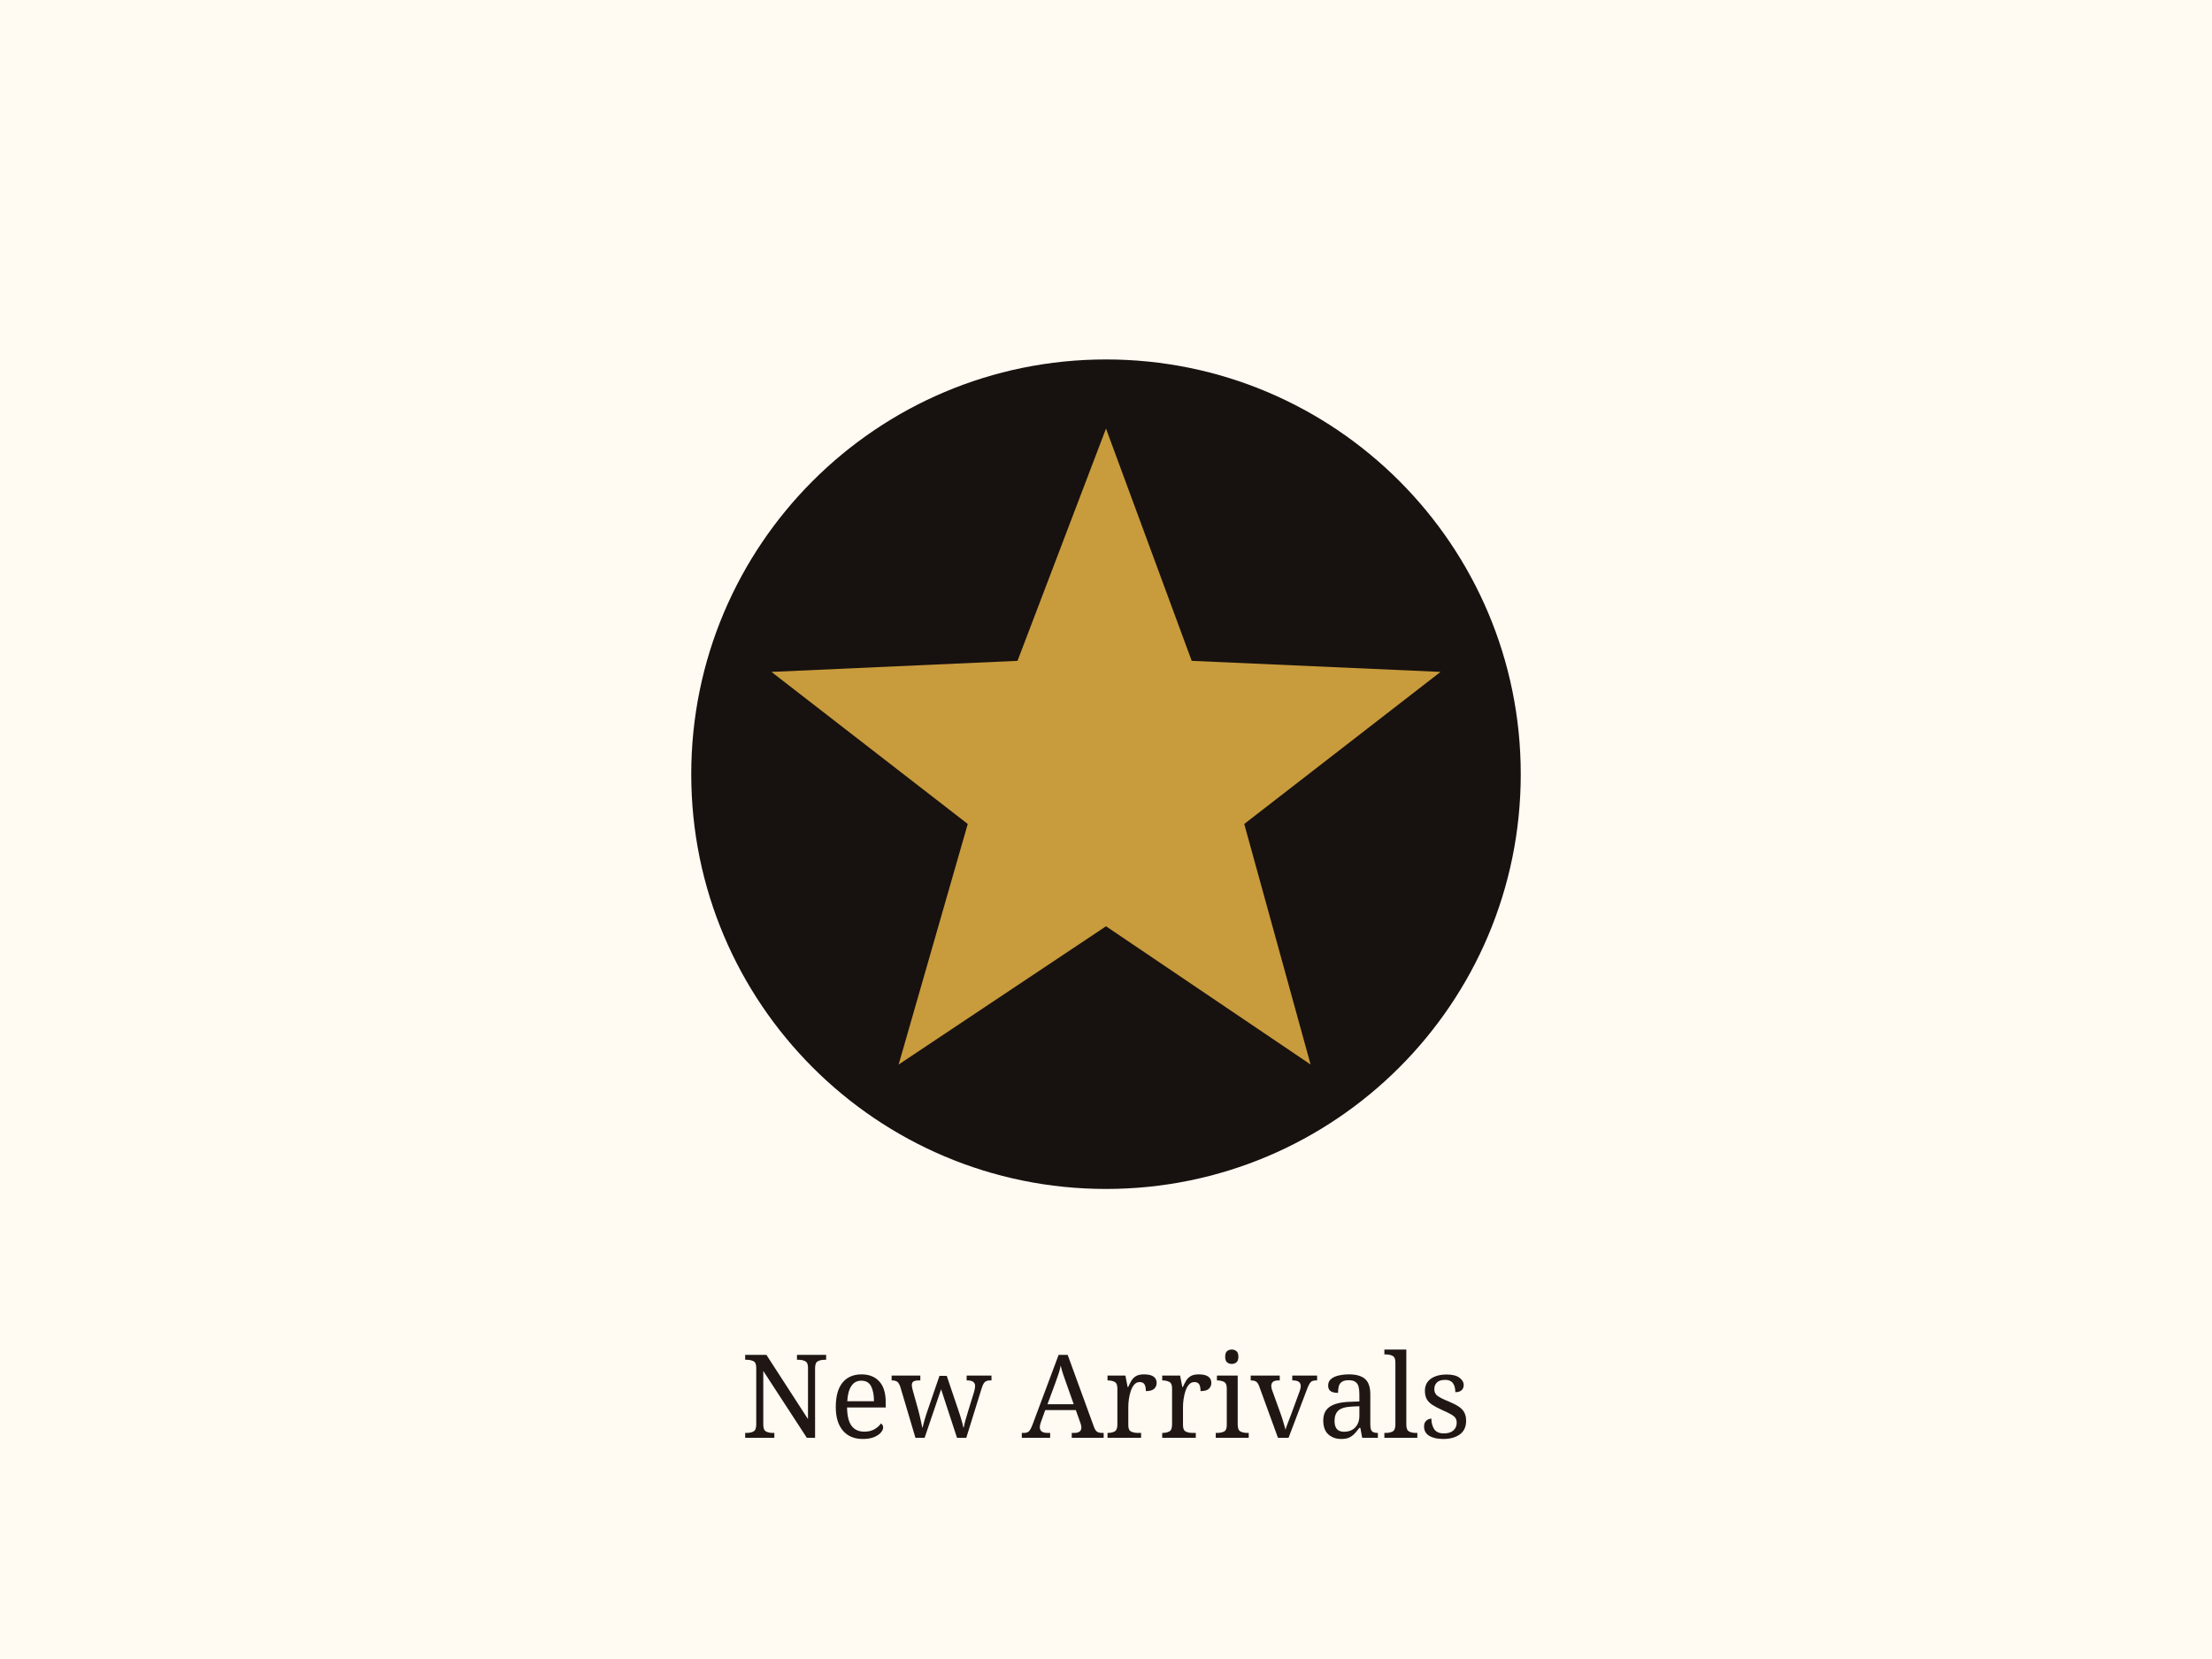
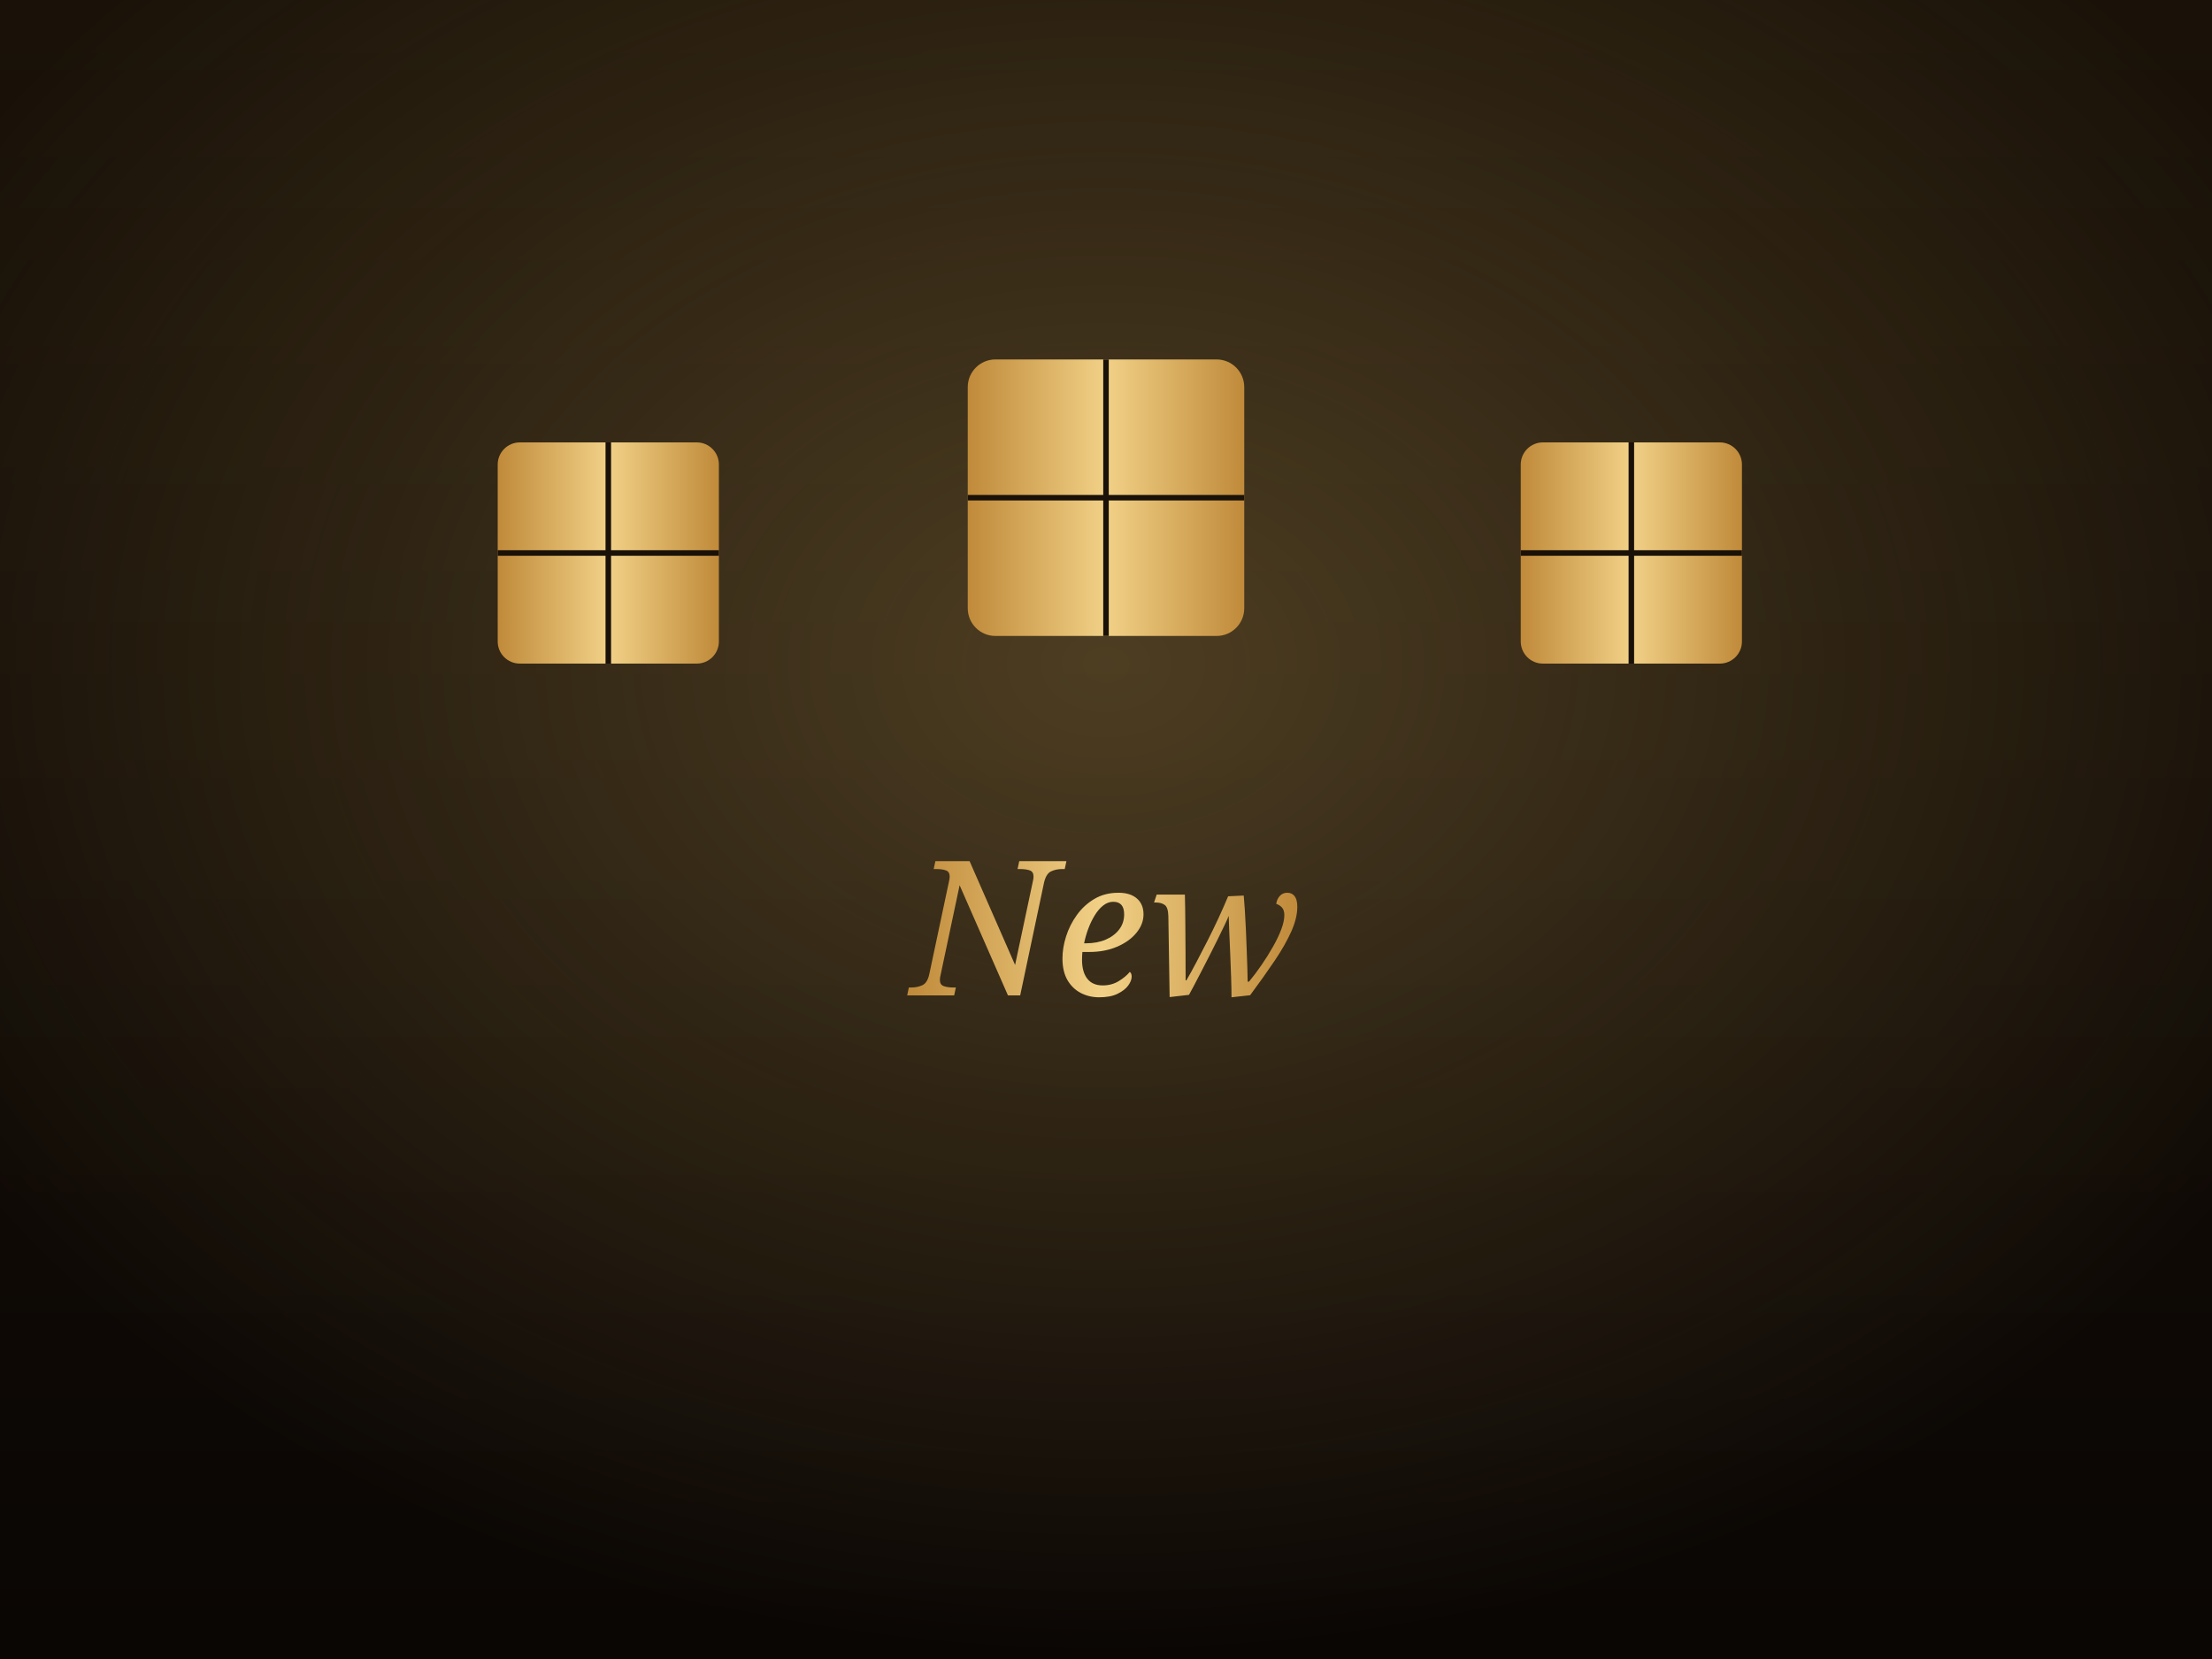
- <svg xmlns="http://www.w3.org/2000/svg" width="800" height="600" viewBox="0 0 800 600">
-   <rect width="800" height="600" fill="#fffaf2" />
-   <circle cx="400" cy="280" r="150" fill="#17110f" />
-   <path d="M400 155l31 84 90 4-71 55 24 87-74-50-75 50 25-87-71-55 89-4z" fill="#c89b3c" />
-   <text x="400" y="520" text-anchor="middle" font-family="Georgia,serif" font-size="42" fill="#201714">New Arrivals</text>
+ <svg xmlns="http://www.w3.org/2000/svg" viewBox="0 0 800 600" preserveAspectRatio="xMidYMid slice">
+   <defs>
+     <linearGradient id="bg" x1="0" y1="0" x2="0" y2="1">
+       <stop offset="0" stop-color="#1a1208" />
+       <stop offset="1" stop-color="#0a0604" />
+     </linearGradient>
+     <radialGradient id="glow" cx="50%" cy="40%" r="60%">
+       <stop offset="0" stop-color="#d4af63" stop-opacity=".3" />
+       <stop offset="1" stop-color="#d4af63" stop-opacity="0" />
+     </radialGradient>
+     <linearGradient id="ribbon" x1="0" y1="0" x2="1" y2="0">
+       <stop offset="0" stop-color="#c08a3a" />
+       <stop offset=".5" stop-color="#f1d187" />
+       <stop offset="1" stop-color="#c08a3a" />
+     </linearGradient>
+   </defs>
+   <rect width="800" height="600" fill="url(#bg)" />
+   <rect width="800" height="600" fill="url(#glow)" />
+   <g transform="translate(400 300)">
+     <g>
+       <g transform="translate(-180 -100)">
+         <rect x="-40" y="-40" width="80" height="80" rx="8" fill="url(#ribbon)" />
+         <path d="M 0 -40 L 0 40 M -40 0 L 40 0" stroke="#1a1208" stroke-width="2" />
+       </g>
+       <g transform="translate(0 -120)">
+         <rect x="-50" y="-50" width="100" height="100" rx="10" fill="url(#ribbon)" />
+         <path d="M 0 -50 L 0 50 M -50 0 L 50 0" stroke="#1a1208" stroke-width="2" />
+       </g>
+       <g transform="translate(190 -100)">
+         <rect x="-40" y="-40" width="80" height="80" rx="8" fill="url(#ribbon)" />
+         <path d="M 0 -40 L 0 40 M -40 0 L 40 0" stroke="#1a1208" stroke-width="2" />
+       </g>
+     </g>
+     <text x="0" y="60" text-anchor="middle" font-family="Georgia, serif" font-size="68" fill="url(#ribbon)" font-style="italic">New</text>
+   </g>
</svg>
